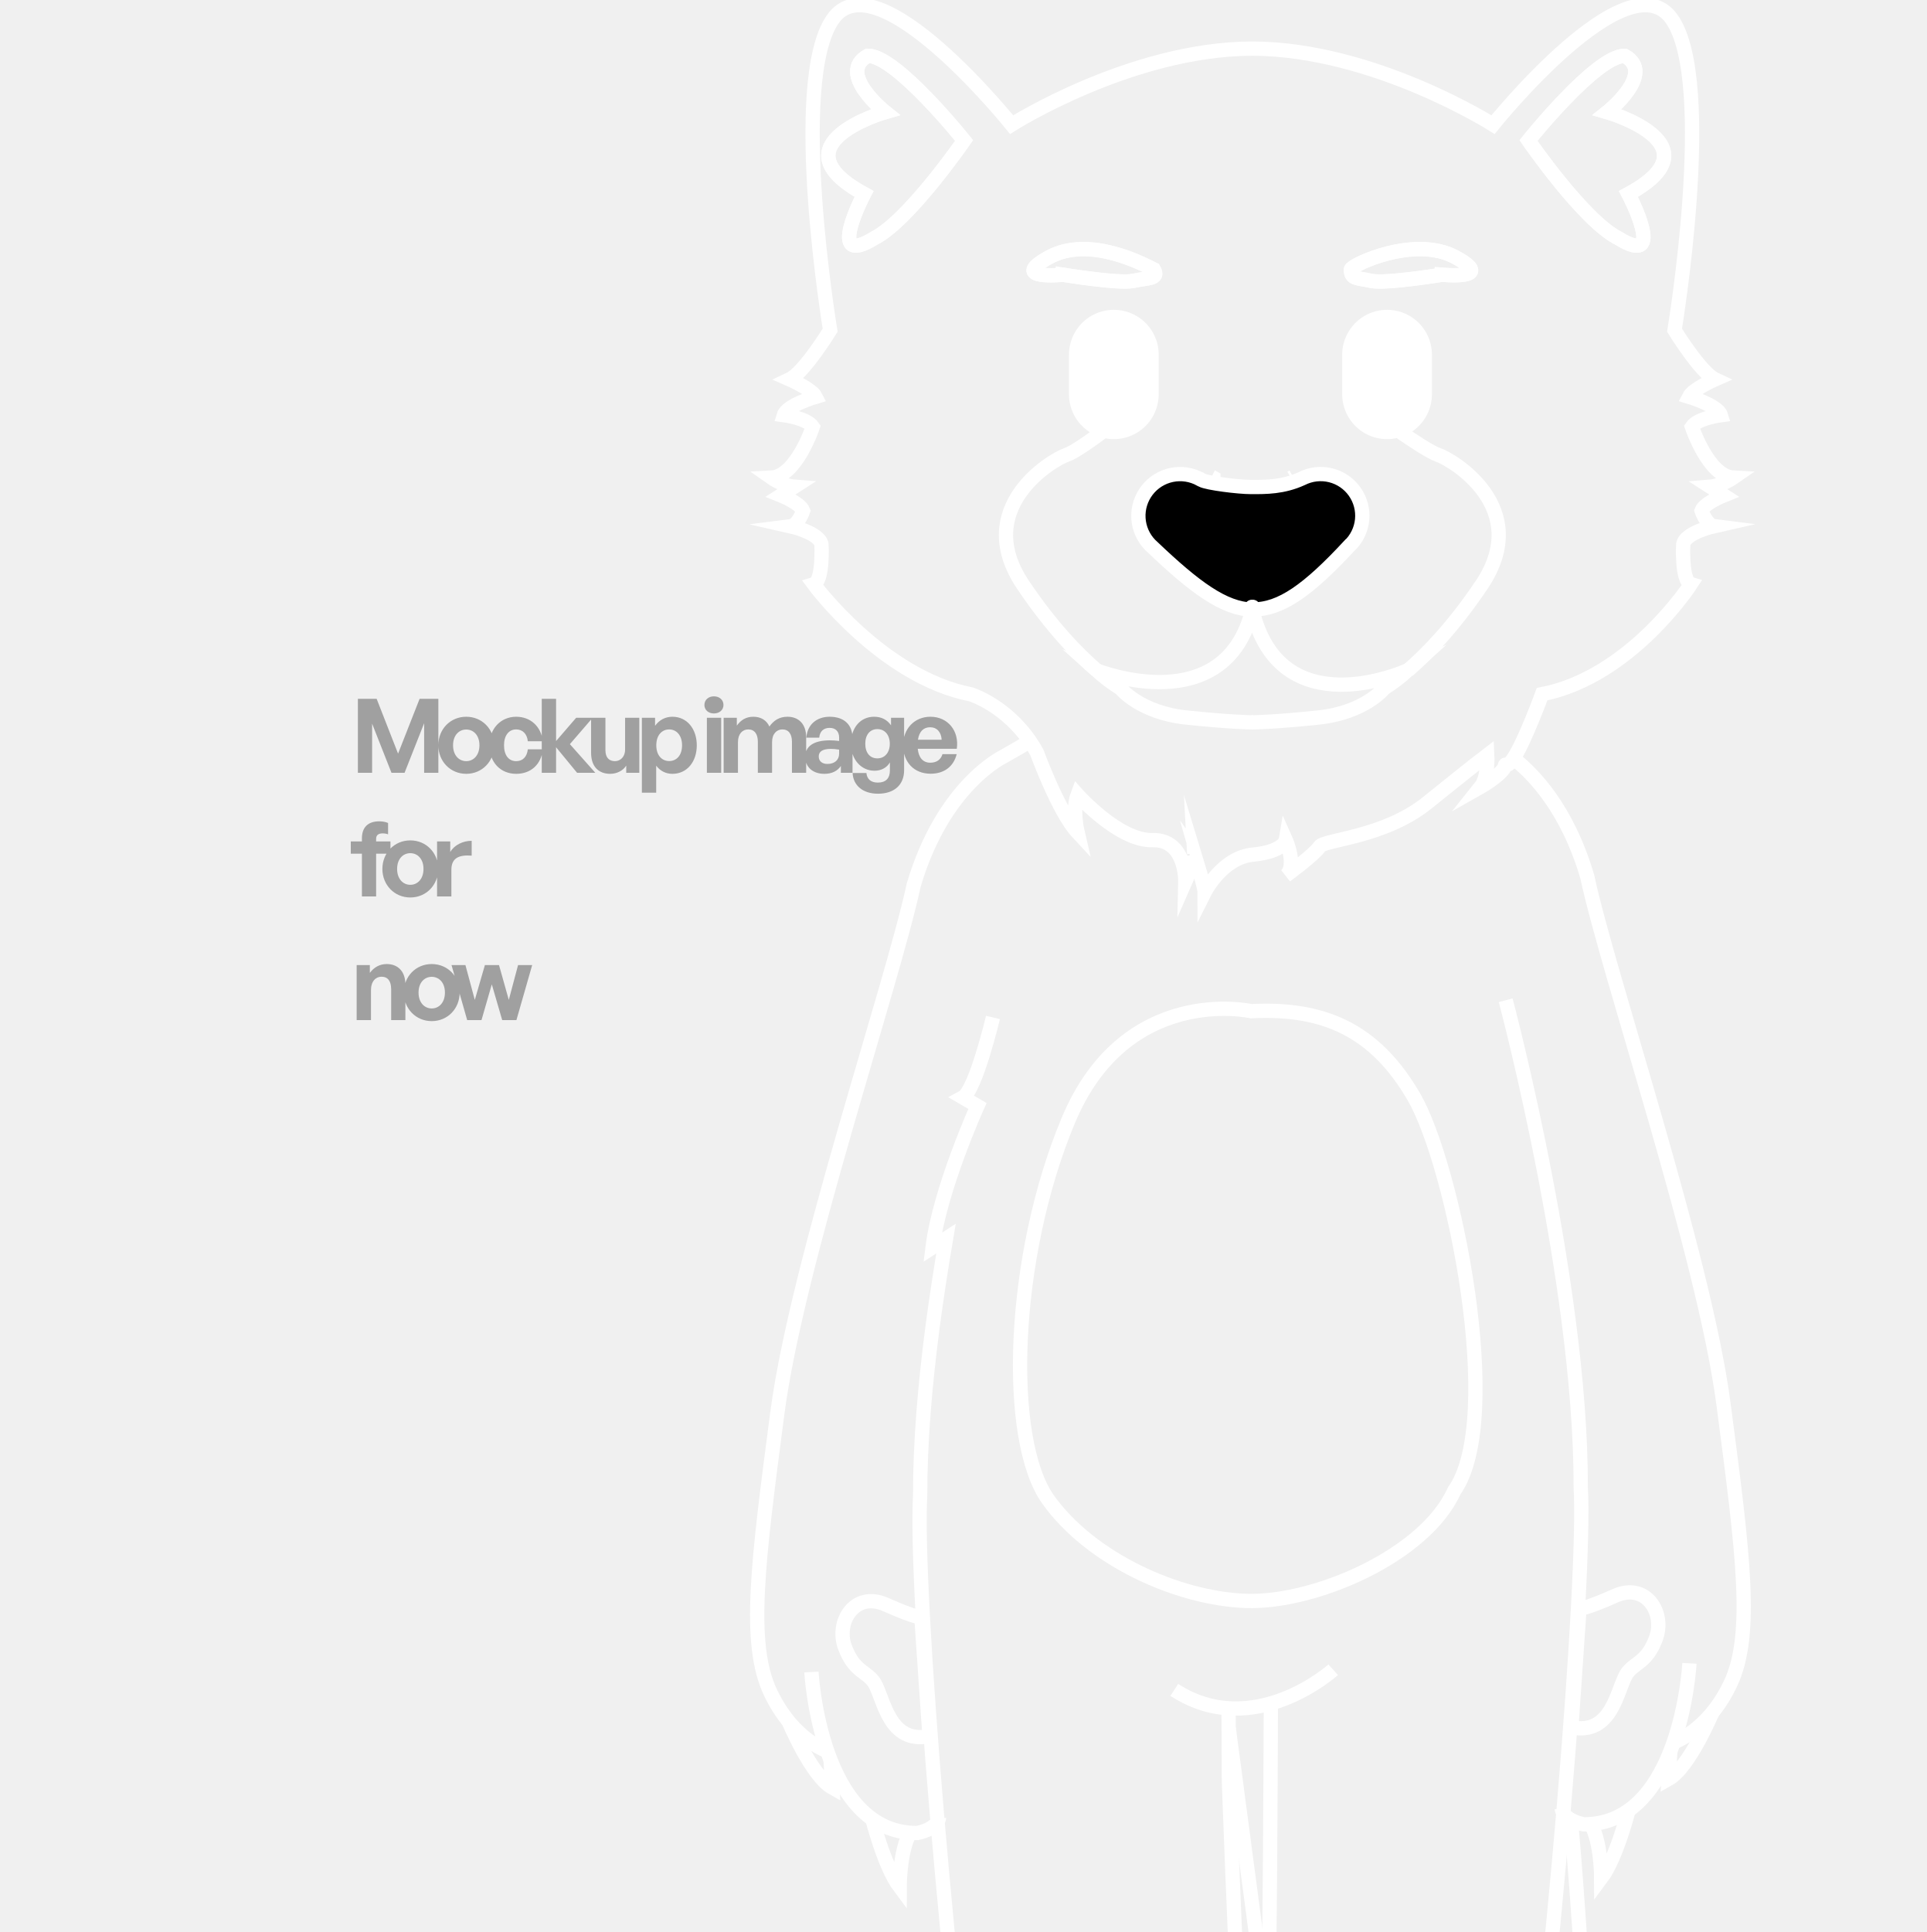
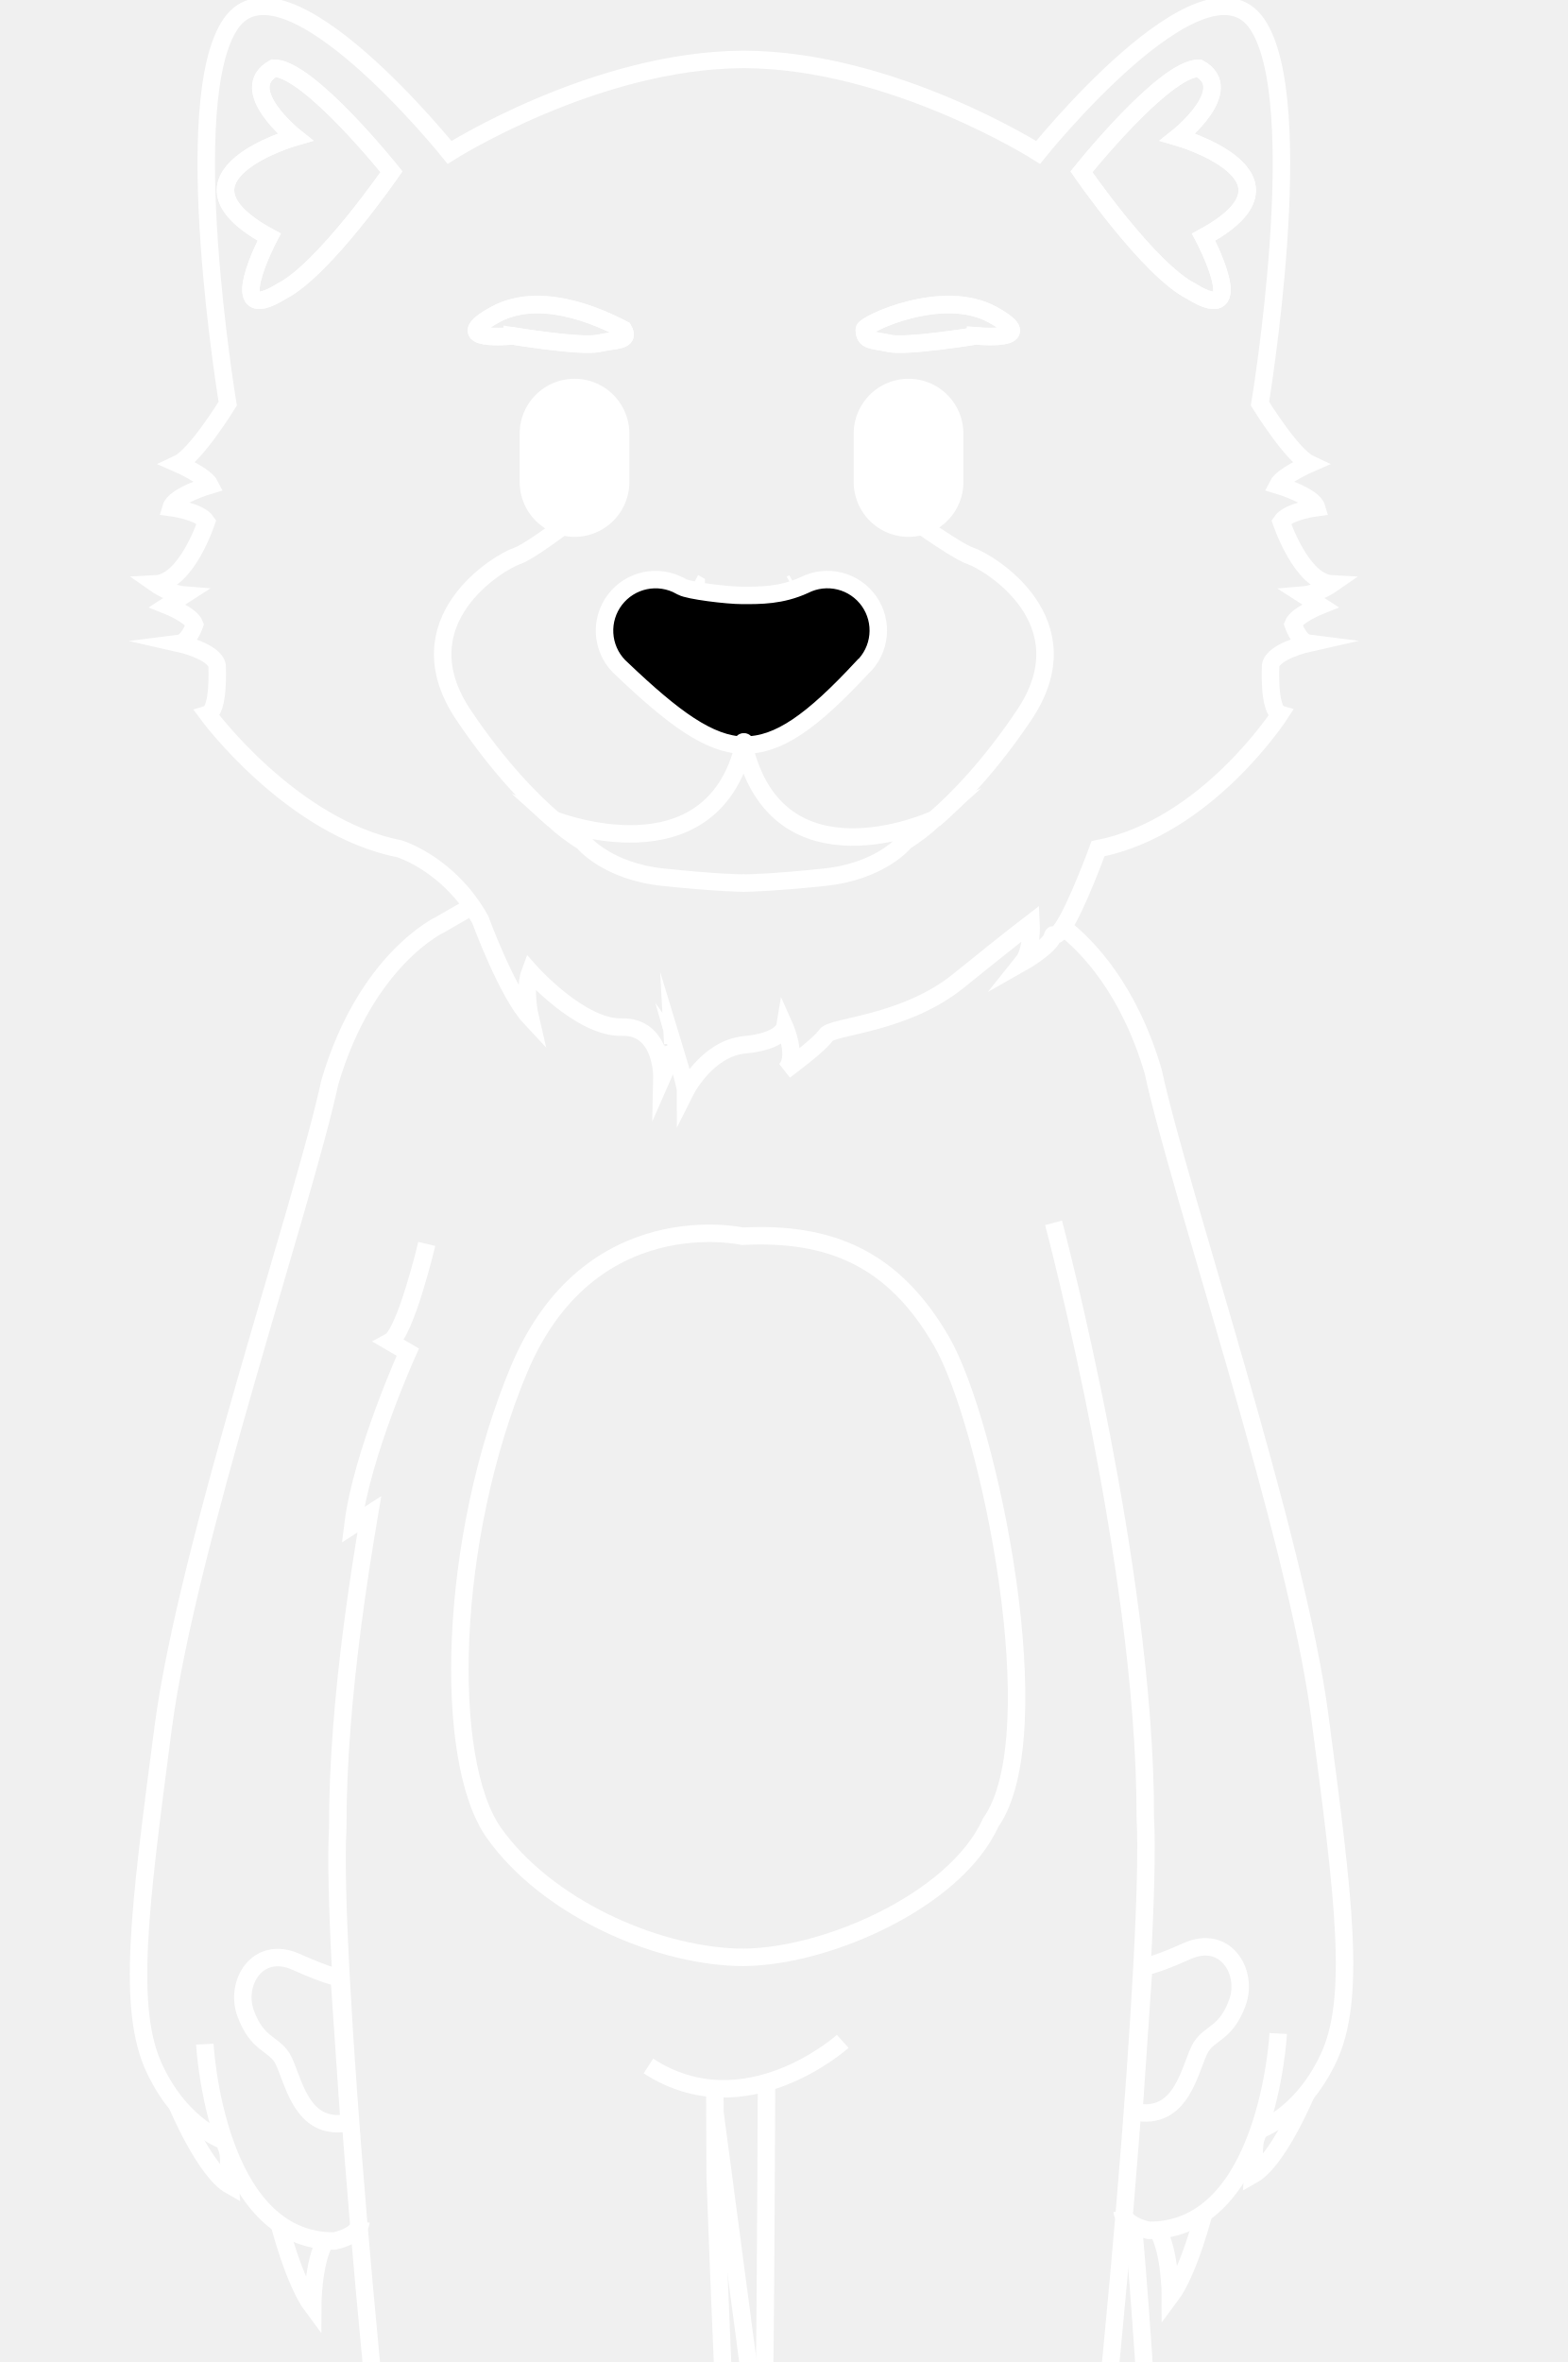
- <svg xmlns="http://www.w3.org/2000/svg" width="374" height="375" viewBox="0 0 374 375" fill="none">
+ <svg xmlns="http://www.w3.org/2000/svg" width="249" height="375" viewBox="0 0 249 375" fill="none">
  <g clip-path="url(#clip0_2229_67)">
-     <path d="M161 340.028C161 340.028 154.083 338.02 149.569 328.498C145.056 318.976 147.119 303.126 150.92 274.215C154.721 245.303 173.231 191.115 177.372 171.84C183.141 152.229 194.913 146.785 194.913 146.785L199.957 143.879" stroke="white" stroke-width="2.772" stroke-miterlimit="10" />
-     <path d="M157.528 324.539C157.528 324.539 159.175 355.925 178.089 355.791C182.203 354.888 182.314 352.793 182.314 352.793" stroke="white" stroke-width="2.772" stroke-miterlimit="10" />
-     <path d="M169.275 352.793C169.275 352.793 171.651 362.252 174.652 366.255C174.652 366.255 174.652 359.227 176.66 355.779" stroke="white" stroke-width="2.772" stroke-miterlimit="10" />
-     <path d="M153.113 334.144C153.113 334.144 157.528 344.72 161.582 346.993L161.226 341.449" stroke="white" stroke-width="2.772" stroke-miterlimit="10" />
-     <path d="M238.534 490.406C256.129 490.406 246.08 454.629 245.371 453.869C242.287 451.569 238.573 345.54 238.573 345.54L238.51 331.365" stroke="white" stroke-width="2.772" stroke-miterlimit="10" />
-     <path d="M178.873 313.896C178.873 313.896 178.081 314.177 171.991 311.461C165.902 308.745 162.215 314.835 164.029 319.705C165.842 324.575 168.257 324.337 169.782 326.677C171.611 329.817 172.585 338.607 180.449 336.972L178.873 313.896Z" stroke="white" stroke-width="2.772" stroke-miterlimit="10" />
-     <path d="M292.306 194.144C292.306 194.144 296.198 208.754 299.96 228.305C301.611 236.897 303.238 246.447 304.497 256.124C305.938 267.191 306.901 278.432 306.873 288.619C307.922 306.405 301.532 384.793 293.64 442.541C293.53 443.354 293.419 444.155 293.308 444.945C292.987 447.229 292.825 448.393 292.761 448.829C292.552 450.313 293.53 443.353 293.53 443.353" stroke="white" stroke-width="2.772" stroke-miterlimit="10" />
-     <path d="M258.825 324.095C258.825 324.095 243.384 338.017 227.97 328.007" stroke="white" stroke-width="2.772" stroke-miterlimit="10" />
-     <path d="M293.834 147.205C297.746 150.258 304.283 157.036 308.139 170.146C312.281 189.42 330.787 243.609 334.592 272.52C338.397 301.432 340.46 317.281 335.942 326.804C331.425 336.326 324.511 338.334 324.511 338.334" stroke="white" stroke-width="2.772" stroke-miterlimit="10" />
-     <path d="M327.985 322.848C327.985 322.848 326.338 354.235 307.423 354.1C303.31 353.197 303.199 351.103 303.199 351.103" stroke="white" stroke-width="2.772" stroke-miterlimit="10" />
-     <path d="M316.236 351.115C316.236 351.115 313.861 360.574 310.859 364.576C310.859 364.576 310.859 357.549 308.852 354.1" stroke="white" stroke-width="2.772" stroke-miterlimit="10" />
-     <path d="M332.399 332.454C332.399 332.454 327.984 343.03 323.93 345.302L324.286 339.759" stroke="white" stroke-width="2.772" stroke-miterlimit="10" />
-     <path d="M242.627 434.365C246.167 399.815 246.381 399.455 246.662 344.542L246.725 330.367" stroke="white" stroke-width="2.772" stroke-miterlimit="10" />
-     <path d="M306.635 312.19C306.635 312.19 307.427 312.471 313.517 309.755C319.606 307.039 323.293 313.128 321.479 317.998C319.666 322.868 317.251 322.631 315.726 324.971C313.897 328.11 312.923 336.9 305.06 335.265L306.635 312.19Z" stroke="white" stroke-width="2.772" stroke-miterlimit="10" />
-     <path d="M242.889 196.27C242.889 196.27 218.546 190.782 207.389 217.488C196.231 244.195 195.202 279.473 203.481 291.066C211.76 302.659 228.592 310.249 241.859 310.736C255.127 311.223 276.651 301.99 282.321 289.356C292.219 275.438 282.107 226.053 274.509 212.939C266.911 199.825 256.893 195.553 242.889 196.27Z" stroke="white" stroke-width="2.772" stroke-miterlimit="10" />
-     <path d="M192.77 197.49C192.77 197.49 189.405 211.672 186.914 213.01L189.761 214.669C189.761 214.669 182.44 230.832 181.05 242.1L183.652 240.41C182.753 245.707 181.731 252.264 181.011 257.803C179.57 268.87 178.607 280.11 178.635 290.294C177.586 308.084 183.976 386.468 191.867 444.22C191.978 445.033 192.089 445.834 192.2 446.623C192.521 448.908 192.861 451.121 192.925 451.557C193.131 453.042 191.978 445.032 191.978 445.032" stroke="white" stroke-width="2.772" stroke-miterlimit="10" />
-     <path d="M216.234 68.844V76.525" stroke="white" stroke-width="17.421" stroke-miterlimit="10" stroke-linecap="round" />
-     <path d="M264.504 100.088C264.505 101.19 264.281 102.28 263.843 103.292C263.406 104.303 262.766 105.214 261.962 105.968H261.942C254.102 114.401 248.686 118.4 243.123 118.274C237.635 118.147 231.997 113.997 223.741 106.134L223.274 105.694C221.927 104.298 221.125 102.464 221.015 100.527C220.906 98.589 221.494 96.677 222.675 95.136C223.856 93.596 225.55 92.531 227.449 92.134C229.349 91.737 231.328 92.035 233.026 92.973H233.054C233.101 93.001 233.196 93.06 233.331 93.131C234.361 93.705 240.395 94.474 242.921 94.474C245.736 94.474 249.05 94.513 252.732 92.834C253.965 92.205 255.338 91.903 256.721 91.957C258.104 92.011 259.45 92.419 260.63 93.142C261.81 93.865 262.784 94.88 263.46 96.088C264.135 97.295 264.489 98.656 264.488 100.04L264.504 100.088Z" fill="black" />
-     <path d="M225.495 105.235L225.958 105.679C225.8 105.544 225.642 105.393 225.495 105.235Z" fill="black" />
-     <path d="M235.564 92.708L235.287 92.545C235.382 92.594 235.475 92.648 235.564 92.708Z" fill="black" />
-     <path d="M235.273 92.537H235.247" stroke="white" stroke-width="0.396" stroke-miterlimit="10" />
-     <path d="M243.24 140.189H243.162" stroke="white" stroke-width="2.772" stroke-miterlimit="10" />
-     <path d="M212.904 130.112C209.376 127.064 204.193 121.825 198.65 113.578C188.534 98.588 204.272 89.216 207.084 88.281C209.895 87.347 220.364 78.937 220.364 78.937" stroke="white" stroke-width="2.772" stroke-miterlimit="10" />
-     <path d="M220.031 54.504C217.287 55.109 206.335 53.316 206.335 53.316C206.335 53.316 195.613 54.357 203.611 49.946C211.609 45.535 222.438 51.53 223.994 52.298C225.095 54.195 222.779 53.898 220.031 54.504Z" stroke="white" stroke-width="2.772" stroke-miterlimit="10" />
-     <path d="M243.241 117.806C243.202 117.973 243.162 118.143 243.119 118.305" stroke="white" stroke-width="2.772" stroke-miterlimit="10" stroke-linecap="round" />
-     <path d="M269.278 68.844V76.525" stroke="white" stroke-width="17.421" stroke-miterlimit="10" stroke-linecap="round" />
-     <path d="M260.754 105.235L260.291 105.679C260.449 105.544 260.604 105.393 260.754 105.235Z" fill="black" />
-     <path d="M250.962 92.565C250.91 92.597 250.819 92.652 250.681 92.727C250.771 92.668 250.865 92.614 250.962 92.565Z" fill="black" />
-     <path d="M251 92.518H250.974" stroke="white" stroke-width="0.396" stroke-miterlimit="10" />
-     <path d="M231.85 165.727C231.921 167.026 230.116 171.128 230.116 171.128C230.116 171.128 230.302 162.884 223.745 163.07C217.188 163.257 209.194 154.265 209.194 154.265C208.157 157.017 209.151 161.384 209.194 161.566C205.52 157.626 201.276 146.017 201.276 146.017C200.876 145.291 200.44 144.585 199.969 143.903C195.103 136.812 188.487 134.773 188.487 134.773C171.208 131.379 157.975 113.392 157.975 113.392C159.848 112.81 159.476 105.683 159.476 105.683C159.1 103.41 153.478 102.147 153.478 102.147C154.978 101.957 155.917 99.146 155.917 99.146C155.354 97.649 151.605 96.153 151.605 96.153L152.27 95.725L154.226 94.466C151.981 94.292 149.732 92.708 149.732 92.708C154.622 92.45 157.789 82.845 157.789 82.845C156.665 81.158 152.167 80.58 152.167 80.58C152.729 78.668 158.352 77.017 158.352 77.017C157.603 75.516 153.291 73.631 153.291 73.631C156.103 72.313 161.163 64.085 161.163 64.085C161.163 64.085 153.165 15.986 161.662 3.744C170.159 -8.499 196.39 24.194 196.39 24.194C196.39 24.194 219.477 9.533 243.008 9.434H243.241C266.772 9.544 289.855 24.194 289.855 24.194C289.855 24.194 316.094 -8.499 324.587 3.744C333.08 15.986 325.086 64.085 325.086 64.085C325.086 64.085 330.146 72.313 332.958 73.631C332.958 73.631 328.646 75.516 327.897 77.017C327.897 77.017 333.52 78.688 334.082 80.58C334.082 80.58 329.584 81.158 328.46 82.845C328.46 82.845 331.647 92.45 336.517 92.708C336.517 92.708 334.268 94.276 332.019 94.466L333.979 95.725L334.644 96.153C334.644 96.153 330.895 97.649 330.333 99.118C330.333 99.118 331.271 101.929 332.768 102.119C332.768 102.119 327.149 103.382 326.773 105.655C326.773 105.655 326.397 112.802 328.274 113.364C328.274 113.364 316.645 131.371 299.37 134.745C299.37 134.745 296.06 143.804 293.827 147.205C293.221 148.132 292.69 148.638 292.33 148.425C292.124 148.306 292.14 148.884 291.978 149.121C290.794 150.848 287.456 152.736 287.456 152.736C288.957 150.864 288.735 146.552 288.735 146.552C288.735 146.552 285.773 148.801 277.197 155.734C268.621 162.667 257.068 162.9 256.161 164.353C255.254 165.806 249.945 169.726 249.62 169.964C251.861 168.075 249.62 163.043 249.62 163.043C249.62 163.043 249.236 165.304 243.237 165.882C237.239 166.46 233.865 173.191 233.865 173.191C233.865 172.114 232.246 167.034 231.85 165.727ZM231.85 165.727C231.816 165.629 231.788 165.528 231.767 165.426C231.784 165.45 231.798 165.477 231.807 165.505C231.833 165.576 231.848 165.651 231.85 165.727ZM169.723 46.24C160.062 52.227 167.743 37.644 167.743 37.644C150.041 28.011 171.841 21.763 171.841 21.763C171.841 21.763 162.339 14.209 168.484 10.827C174.027 10.827 187.152 27.275 187.152 27.275C187.152 27.275 176.43 42.839 169.723 46.24ZM250.962 92.565C250.911 92.597 250.82 92.652 250.681 92.728C250.772 92.668 250.865 92.614 250.962 92.565ZM235.564 92.728L235.287 92.565C235.382 92.608 235.474 92.655 235.564 92.708V92.728ZM206.336 53.339C206.336 53.339 195.614 54.381 203.612 49.97C211.61 45.559 222.439 51.554 223.995 52.322C225.095 54.214 222.779 53.906 220.035 54.523C217.291 55.141 206.336 53.32 206.336 53.32V53.339ZM268.681 133.648C268.681 133.648 264.935 138.332 255.939 139.27C247.977 140.102 243.978 140.197 243.166 140.205C242.58 140.205 238.585 140.134 230.31 139.27C221.314 138.332 217.569 133.648 217.569 133.648C215.915 132.613 214.355 131.437 212.904 130.132C213.395 130.326 237.849 139.837 243.119 118.329C237.631 118.202 231.993 114.053 223.737 106.19L223.27 105.75C221.923 104.353 221.121 102.52 221.011 100.582C220.901 98.645 221.49 96.732 222.671 95.192C223.851 93.652 225.545 92.587 227.445 92.189C229.344 91.793 231.323 92.09 233.022 93.028H233.05C233.097 93.056 233.192 93.116 233.327 93.187C234.356 93.761 240.391 94.529 242.917 94.529C245.732 94.529 249.046 94.569 252.728 92.89C254.461 92.01 256.454 91.783 258.34 92.252C260.227 92.721 261.881 93.854 263 95.444C264.119 97.033 264.628 98.973 264.434 100.907C264.24 102.841 263.355 104.641 261.942 105.976H261.922C254.082 114.409 248.666 118.408 243.103 118.282C248.472 141.329 272.945 130.259 273.325 130.085C271.882 131.398 270.328 132.583 268.681 133.628V133.648ZM279.913 53.339C279.913 53.339 268.962 55.129 266.214 54.527C263.466 53.925 262.254 54.218 262.254 52.326C262.254 51.51 274.635 45.563 282.637 49.974C290.639 54.385 279.913 53.32 279.913 53.32V53.339ZM316.138 37.648C316.138 37.648 323.839 52.231 314.182 46.24C307.451 42.855 296.733 27.279 296.733 27.279C296.733 27.279 309.874 10.831 315.398 10.831C321.558 14.213 312.044 21.767 312.044 21.767C312.044 21.767 333.825 28.027 316.138 37.648Z" stroke="white" stroke-width="2.772" stroke-miterlimit="10" />
-     <path d="M231.771 165.407V165.402" stroke="white" stroke-width="2.772" stroke-miterlimit="10" />
-     <path d="M243.162 140.185H243.008" stroke="white" stroke-width="2.772" stroke-miterlimit="10" />
-     <path d="M273.345 130.112C276.872 127.064 282.055 121.821 287.599 113.578C297.719 98.588 281.976 89.216 279.165 88.281C276.354 87.347 265.644 79.428 265.644 79.428" stroke="white" stroke-width="2.772" stroke-miterlimit="10" />
-     <path d="M279.913 53.319C279.913 53.319 268.962 55.109 266.214 54.507C263.466 53.905 262.254 54.198 262.254 52.306C262.254 51.49 274.635 45.543 282.637 49.954C290.639 54.364 279.913 53.319 279.913 53.319Z" stroke="white" stroke-width="2.772" stroke-miterlimit="10" />
-     <path d="M243.008 117.806C243.043 117.973 243.079 118.139 243.119 118.305" stroke="white" stroke-width="2.772" stroke-miterlimit="10" stroke-linecap="round" />
-     <path d="M187.172 27.263C187.172 27.263 176.43 42.839 169.723 46.228C160.062 52.215 167.743 37.632 167.743 37.632C150.041 27.999 171.841 21.751 171.841 21.751C171.841 21.751 162.339 14.197 168.484 10.815C174.031 10.815 187.172 27.263 187.172 27.263Z" stroke="white" stroke-width="2.772" stroke-miterlimit="10" />
-     <path d="M316.138 37.648C316.138 37.648 323.839 52.231 314.182 46.24C307.451 42.855 296.733 27.279 296.733 27.279C296.733 27.279 309.874 10.831 315.398 10.831C321.558 14.213 312.044 21.767 312.044 21.767C312.044 21.767 333.825 28.027 316.138 37.648Z" stroke="white" stroke-width="2.772" stroke-miterlimit="10" />
-     <path d="M238.545 335.451L246.064 392.249" stroke="white" stroke-width="2.772" stroke-miterlimit="10" />
-     <path d="M305.051 354.1C305.051 354.1 308.152 389.212 307.498 401.074C308.166 402.12 308.965 403.077 309.874 403.921C309.874 403.921 312.42 407.037 312.938 409.037C313.457 411.036 314.3 417.545 323.011 417.953C331.722 418.361 352.976 420.8 355.957 420.19C358.939 419.581 398.588 420.8 401.008 422.427C403.427 424.055 417.499 427.693 419.399 438.811C421.3 449.929 419.819 458.41 419.126 460.477C418.433 462.544 417.791 467.39 405.327 471.473C399.226 473.472 366.105 471.473 366.105 471.473L312.063 471.73C312.063 471.73 309.252 470.815 308.262 467.066" stroke="white" stroke-width="2.772" stroke-miterlimit="10" />
-     <path d="M76 150L72.24 140.46V150H69.48V135.64H73.12L77.28 146.28L81.46 135.64H85.1V150H82.34V140.38L78.54 150H76ZM90.515 150.2C87.415 150.2 85.095 147.76 85.095 144.66C85.095 141.54 87.415 139.12 90.515 139.12C93.615 139.12 95.935 141.54 95.935 144.66C95.935 147.76 93.615 150.2 90.515 150.2ZM90.515 147.74C91.895 147.74 93.075 146.64 93.075 144.66C93.075 142.68 91.895 141.6 90.515 141.6C89.135 141.6 87.955 142.68 87.955 144.66C87.955 146.64 89.135 147.74 90.515 147.74ZM100.209 150.2C97.129 150.2 95.009 147.92 95.009 144.66C95.009 141.46 97.209 139.12 100.209 139.12C102.989 139.12 105.049 141 105.389 143.88H102.469C102.329 142.46 101.469 141.58 100.209 141.58C98.769 141.58 97.849 142.76 97.849 144.66C97.849 146.58 98.749 147.74 100.209 147.74C101.489 147.74 102.309 146.9 102.469 145.44H105.389C105.069 148.38 103.069 150.2 100.209 150.2ZM107.954 150H105.174V135.64H107.954V143.84L111.854 139.32H115.054L110.634 144.44L115.574 150H112.034L107.954 145.04V150ZM121.353 145.5V139.32H124.113V150H121.573V148.6C120.993 149.54 119.813 150.2 118.453 150.2C116.313 150.2 114.753 148.9 114.753 146.12V139.32H117.533V145.58C117.533 147.08 118.273 147.74 119.393 147.74C120.393 147.74 121.353 146.94 121.353 145.5ZM135.271 144.66C135.271 147.82 133.411 150.2 130.531 150.2C129.271 150.2 128.191 149.66 127.391 148.62V153.86H124.611V139.32H127.171V140.88C127.991 139.74 129.171 139.12 130.531 139.12C133.411 139.12 135.271 141.52 135.271 144.66ZM132.411 144.66C132.411 142.66 131.271 141.58 129.911 141.58C128.551 141.58 127.411 142.64 127.411 144.66C127.411 146.68 128.551 147.72 129.911 147.72C131.271 147.72 132.411 146.7 132.411 144.66ZM140.452 136.84C140.452 137.78 139.692 138.48 138.592 138.48C137.512 138.48 136.752 137.78 136.752 136.84C136.752 135.86 137.512 135.16 138.592 135.16C139.692 135.16 140.452 135.86 140.452 136.84ZM140.012 150H137.232V139.32H140.012V150ZM143.266 150H140.486V139.32H143.046V140.84C143.826 139.76 144.826 139.12 146.246 139.12C147.706 139.12 148.826 139.8 149.366 141.02C150.206 139.84 151.286 139.12 152.886 139.12C155.046 139.12 156.506 140.54 156.506 143.1V150H153.746V143.98C153.746 142.48 153.106 141.58 151.886 141.58C150.786 141.58 149.886 142.44 149.886 144.04V150H147.126V143.98C147.126 142.48 146.486 141.58 145.266 141.58C144.146 141.58 143.266 142.44 143.266 144.04V150ZM163.245 150V148.68C162.545 149.68 161.485 150.2 160.025 150.2C157.805 150.2 156.325 148.9 156.325 146.9C156.325 144.82 158.005 143.7 161.125 143.7C161.725 143.7 162.245 143.74 162.905 143.82V143.18C162.905 141.98 162.225 141.28 161.065 141.28C159.865 141.28 159.145 141.98 159.045 143.18H156.545C156.705 140.72 158.485 139.12 161.065 139.12C163.865 139.12 165.505 140.66 165.505 143.28V150H163.245ZM158.945 146.82C158.945 147.72 159.585 148.28 160.625 148.28C162.045 148.28 162.905 147.5 162.905 146.26V145.5C162.245 145.4 161.785 145.36 161.305 145.36C159.725 145.36 158.945 145.86 158.945 146.82ZM170.44 154.06C167.56 154.06 165.64 152.5 165.52 150.04H168.2C168.32 151.26 169.1 151.9 170.42 151.9C171.96 151.9 172.76 151.08 172.76 149.54V147.98C172.18 149 171.08 149.6 169.78 149.6C167.16 149.6 165.2 147.38 165.2 144.36C165.2 141.26 167.04 139.12 169.68 139.12C171.12 139.12 172.2 139.68 172.98 140.78V139.32H175.52V149.5C175.52 152.34 173.6 154.06 170.44 154.06ZM167.98 144.36C167.98 146.1 168.88 147.2 170.32 147.2C171.78 147.2 172.74 146.06 172.74 144.38C172.74 142.64 171.78 141.52 170.32 141.52C168.9 141.52 167.98 142.62 167.98 144.36ZM180.669 150.18C177.469 150.18 175.329 147.96 175.329 144.62C175.329 141.44 177.549 139.12 180.629 139.12C184.009 139.12 186.249 141.86 185.749 145.34H178.169C178.349 147.08 179.189 148.04 180.609 148.04C181.829 148.04 182.649 147.44 182.969 146.38H185.729C185.129 148.8 183.269 150.18 180.669 150.18ZM180.569 141.16C179.269 141.16 178.449 142 178.209 143.58H182.809C182.729 142.1 181.889 141.16 180.569 141.16ZM73.02 174H70.26V165.7H68.1V163.32H70.26V162.74C70.26 160.62 71.4 159.42 73.62 159.42C74.3 159.42 74.88 159.54 75.34 159.74V161.94C75.04 161.82 74.64 161.76 74.28 161.76C73.52 161.76 73.02 162.06 73.02 162.8V163.32H75.8V165.7H73.02V174ZM79.655 174.2C76.555 174.2 74.235 171.76 74.235 168.66C74.235 165.54 76.555 163.12 79.655 163.12C82.755 163.12 85.075 165.54 85.075 168.66C85.075 171.76 82.755 174.2 79.655 174.2ZM79.655 171.74C81.035 171.74 82.215 170.64 82.215 168.66C82.215 166.68 81.035 165.6 79.655 165.6C78.275 165.6 77.095 166.68 77.095 168.66C77.095 170.64 78.275 171.74 79.655 171.74ZM87.629 168.82V174H84.849V163.32H87.409V165.38C88.189 164.02 89.849 163.2 91.569 163.2V166.08C89.209 165.9 87.629 166.46 87.629 168.82ZM72.02 192.18V198H69.24V187.32H71.8V188.84C72.58 187.78 73.68 187.12 75.08 187.12C77.22 187.12 78.7 188.52 78.7 191.1V198H75.94V192.04C75.94 190.46 75.32 189.58 74.06 189.58C72.96 189.58 72.02 190.46 72.02 192.18ZM83.816 198.2C80.716 198.2 78.395 195.76 78.395 192.66C78.395 189.54 80.716 187.12 83.816 187.12C86.915 187.12 89.236 189.54 89.236 192.66C89.236 195.76 86.915 198.2 83.816 198.2ZM83.816 195.74C85.195 195.74 86.376 194.64 86.376 192.66C86.376 190.68 85.195 189.6 83.816 189.6C82.436 189.6 81.255 190.68 81.255 192.66C81.255 194.64 82.436 195.74 83.816 195.74ZM97.496 198L95.476 191.06L93.476 198H90.696L87.656 187.32H90.356L92.176 194.08L94.136 187.32H96.876L98.776 194.08L100.576 187.32H103.316L100.256 198H97.496Z" fill="#A0A0A0" />
+     <path d="M36 340.028C36 340.028 29.083 338.02 24.57 328.498C20.056 318.976 22.119 303.126 25.92 274.215C29.721 245.303 48.231 191.115 52.373 171.84C58.141 152.229 69.913 146.785 69.913 146.785L74.957 143.879" stroke="white" stroke-width="2.772" stroke-miterlimit="10" />
+     <path d="M32.528 324.539C32.528 324.539 34.175 355.925 53.089 355.791C57.203 354.888 57.314 352.793 57.314 352.793" stroke="white" stroke-width="2.772" stroke-miterlimit="10" />
+     <path d="M44.275 352.793C44.275 352.793 46.651 362.252 49.652 366.255C49.652 366.255 49.652 359.227 51.66 355.779" stroke="white" stroke-width="2.772" stroke-miterlimit="10" />
+     <path d="M28.113 334.144C28.113 334.144 32.528 344.72 36.583 346.993L36.226 341.449" stroke="white" stroke-width="2.772" stroke-miterlimit="10" />
+     <path d="M113.534 490.406C131.129 490.406 121.08 454.629 120.371 453.869C117.287 451.569 113.573 345.54 113.573 345.54L113.51 331.365" stroke="white" stroke-width="2.772" stroke-miterlimit="10" />
+     <path d="M53.873 313.896C53.873 313.896 53.081 314.177 46.991 311.461C40.902 308.745 37.215 314.835 39.029 319.705C40.842 324.575 43.258 324.337 44.782 326.677C46.611 329.817 47.585 338.607 55.449 336.972L53.873 313.896Z" stroke="white" stroke-width="2.772" stroke-miterlimit="10" />
+     <path d="M167.306 194.144C167.306 194.144 171.198 208.754 174.96 228.305C176.611 236.897 178.238 246.447 179.497 256.124C180.938 267.191 181.901 278.432 181.873 288.619C182.922 306.405 176.532 384.793 168.64 442.541C168.53 443.354 168.419 444.155 168.308 444.945C167.987 447.229 167.825 448.393 167.761 448.829C167.552 450.313 168.53 443.353 168.53 443.353" stroke="white" stroke-width="2.772" stroke-miterlimit="10" />
+     <path d="M133.825 324.095C133.825 324.095 118.384 338.017 102.97 328.007" stroke="white" stroke-width="2.772" stroke-miterlimit="10" />
+     <path d="M168.834 147.205C172.746 150.258 179.283 157.036 183.139 170.146C187.281 189.42 205.787 243.609 209.592 272.52C213.397 301.432 215.46 317.281 210.942 326.804C206.425 336.326 199.511 338.334 199.511 338.334" stroke="white" stroke-width="2.772" stroke-miterlimit="10" />
+     <path d="M202.985 322.848C202.985 322.848 201.338 354.235 182.423 354.1C178.31 353.197 178.199 351.103 178.199 351.103" stroke="white" stroke-width="2.772" stroke-miterlimit="10" />
+     <path d="M191.236 351.115C191.236 351.115 188.861 360.574 185.859 364.576C185.859 364.576 185.859 357.549 183.852 354.1" stroke="white" stroke-width="2.772" stroke-miterlimit="10" />
+     <path d="M207.399 332.454C207.399 332.454 202.984 343.03 198.93 345.302L199.286 339.759" stroke="white" stroke-width="2.772" stroke-miterlimit="10" />
+     <path d="M117.627 434.365C121.167 399.815 121.381 399.455 121.662 344.542L121.725 330.367" stroke="white" stroke-width="2.772" stroke-miterlimit="10" />
+     <path d="M181.635 312.19C181.635 312.19 182.427 312.471 188.517 309.755C194.606 307.039 198.293 313.128 196.479 317.998C194.666 322.868 192.251 322.631 190.726 324.971C188.897 328.11 187.923 336.9 180.06 335.265L181.635 312.19Z" stroke="white" stroke-width="2.772" stroke-miterlimit="10" />
+     <path d="M117.889 196.27C117.889 196.27 93.546 190.782 82.389 217.488C71.231 244.195 70.202 279.473 78.481 291.066C86.76 302.659 103.592 310.249 116.859 310.736C130.127 311.223 151.651 301.99 157.321 289.356C167.219 275.438 157.107 226.053 149.509 212.939C141.911 199.825 131.893 195.553 117.889 196.27Z" stroke="white" stroke-width="2.772" stroke-miterlimit="10" />
+     <path d="M67.77 197.49C67.77 197.49 64.405 211.672 61.914 213.01L64.761 214.669C64.761 214.669 57.44 230.832 56.05 242.1L58.652 240.41C57.753 245.707 56.731 252.264 56.011 257.803C54.57 268.87 53.607 280.11 53.635 290.294C52.586 308.084 58.976 386.468 66.868 444.22C66.978 445.033 67.089 445.834 67.2 446.623C67.521 448.908 67.861 451.121 67.925 451.557C68.131 453.042 66.978 445.032 66.978 445.032" stroke="white" stroke-width="2.772" stroke-miterlimit="10" />
+     <path d="M91.234 68.844V76.525" stroke="white" stroke-width="17.421" stroke-miterlimit="10" stroke-linecap="round" />
+     <path d="M139.504 100.088C139.505 101.19 139.281 102.28 138.843 103.292C138.406 104.303 137.766 105.214 136.962 105.968H136.942C129.102 114.401 123.686 118.4 118.123 118.274C112.635 118.147 106.997 113.997 98.741 106.134L98.274 105.694C96.927 104.298 96.125 102.464 96.016 100.527C95.906 98.589 96.494 96.677 97.675 95.136C98.856 93.596 100.55 92.531 102.449 92.134C104.349 91.737 106.328 92.035 108.026 92.973H108.054C108.101 93.001 108.196 93.06 108.331 93.131C109.361 93.705 115.395 94.474 117.921 94.474C120.736 94.474 124.05 94.513 127.732 92.834C128.965 92.205 130.338 91.903 131.721 91.957C133.104 92.011 134.45 92.419 135.63 93.142C136.81 93.865 137.784 94.88 138.46 96.088C139.135 97.295 139.489 98.656 139.488 100.04L139.504 100.088Z" fill="black" />
+     <path d="M100.495 105.235L100.958 105.679C100.8 105.544 100.642 105.393 100.495 105.235Z" fill="black" />
+     <path d="M110.564 92.708L110.287 92.545C110.382 92.594 110.475 92.648 110.564 92.708Z" fill="black" />
+     <path d="M110.273 92.537H110.247" stroke="white" stroke-width="0.396" stroke-miterlimit="10" />
+     <path d="M118.24 140.189H118.162" stroke="white" stroke-width="2.772" stroke-miterlimit="10" />
+     <path d="M87.904 130.112C84.376 127.064 79.193 121.825 73.65 113.578C63.534 98.588 79.272 89.216 82.084 88.281C84.895 87.347 95.364 78.937 95.364 78.937" stroke="white" stroke-width="2.772" stroke-miterlimit="10" />
+     <path d="M95.031 54.504C92.287 55.109 81.335 53.316 81.335 53.316C81.335 53.316 70.613 54.357 78.611 49.946C86.609 45.535 97.438 51.53 98.994 52.298C100.095 54.195 97.779 53.898 95.031 54.504Z" stroke="white" stroke-width="2.772" stroke-miterlimit="10" />
+     <path d="M118.241 117.806C118.202 117.973 118.162 118.143 118.119 118.305" stroke="white" stroke-width="2.772" stroke-miterlimit="10" stroke-linecap="round" />
+     <path d="M144.278 68.844V76.525" stroke="white" stroke-width="17.421" stroke-miterlimit="10" stroke-linecap="round" />
+     <path d="M135.754 105.235L135.291 105.679C135.449 105.544 135.604 105.393 135.754 105.235Z" fill="black" />
+     <path d="M125.962 92.565C125.91 92.597 125.819 92.652 125.681 92.727C125.771 92.668 125.865 92.614 125.962 92.565Z" fill="black" />
+     <path d="M126 92.518H125.974" stroke="white" stroke-width="0.396" stroke-miterlimit="10" />
+     <path d="M106.85 165.727C106.921 167.026 105.116 171.128 105.116 171.128C105.116 171.128 105.302 162.884 98.745 163.07C92.188 163.257 84.194 154.265 84.194 154.265C83.157 157.017 84.151 161.384 84.194 161.566C80.52 157.626 76.275 146.017 76.275 146.017C75.876 145.291 75.44 144.585 74.969 143.903C70.103 136.812 63.487 134.773 63.487 134.773C46.208 131.379 32.975 113.392 32.975 113.392C34.848 112.81 34.476 105.683 34.476 105.683C34.1 103.41 28.478 102.147 28.478 102.147C29.978 101.957 30.916 99.146 30.916 99.146C30.354 97.649 26.605 96.153 26.605 96.153L27.27 95.725L29.226 94.466C26.981 94.292 24.732 92.708 24.732 92.708C29.622 92.45 32.789 82.845 32.789 82.845C31.665 81.158 27.167 80.58 27.167 80.58C27.729 78.668 33.352 77.017 33.352 77.017C32.603 75.516 28.291 73.631 28.291 73.631C31.103 72.313 36.163 64.085 36.163 64.085C36.163 64.085 28.165 15.986 36.662 3.744C45.158 -8.499 71.39 24.194 71.39 24.194C71.39 24.194 94.477 9.533 118.008 9.434H118.241C141.772 9.544 164.855 24.194 164.855 24.194C164.855 24.194 191.094 -8.499 199.587 3.744C208.08 15.986 200.086 64.085 200.086 64.085C200.086 64.085 205.146 72.313 207.958 73.631C207.958 73.631 203.646 75.516 202.897 77.017C202.897 77.017 208.52 78.688 209.082 80.58C209.082 80.58 204.584 81.158 203.46 82.845C203.46 82.845 206.647 92.45 211.517 92.708C211.517 92.708 209.268 94.276 207.019 94.466L208.979 95.725L209.644 96.153C209.644 96.153 205.895 97.649 205.333 99.118C205.333 99.118 206.271 101.929 207.768 102.119C207.768 102.119 202.149 103.382 201.773 105.655C201.773 105.655 201.397 112.802 203.274 113.364C203.274 113.364 191.645 131.371 174.37 134.745C174.37 134.745 171.06 143.804 168.827 147.205C168.221 148.132 167.69 148.638 167.33 148.425C167.124 148.306 167.14 148.884 166.978 149.121C165.794 150.848 162.456 152.736 162.456 152.736C163.957 150.864 163.735 146.552 163.735 146.552C163.735 146.552 160.773 148.801 152.197 155.734C143.621 162.667 132.068 162.9 131.161 164.353C130.254 165.806 124.945 169.726 124.62 169.964C126.861 168.075 124.62 163.043 124.62 163.043C124.62 163.043 124.236 165.304 118.237 165.882C112.239 166.46 108.865 173.191 108.865 173.191C108.865 172.114 107.246 167.034 106.85 165.727ZM106.85 165.727C106.816 165.629 106.788 165.528 106.767 165.426C106.784 165.45 106.798 165.477 106.807 165.505C106.833 165.576 106.848 165.651 106.85 165.727ZM44.723 46.24C35.062 52.227 42.743 37.644 42.743 37.644C25.041 28.011 46.841 21.763 46.841 21.763C46.841 21.763 37.339 14.209 43.484 10.827C49.027 10.827 62.152 27.275 62.152 27.275C62.152 27.275 51.43 42.839 44.723 46.24ZM125.962 92.565C125.911 92.597 125.82 92.652 125.681 92.728C125.772 92.668 125.865 92.614 125.962 92.565ZM110.564 92.728L110.287 92.565C110.382 92.608 110.474 92.655 110.564 92.708V92.728ZM81.336 53.339C81.336 53.339 70.614 54.381 78.612 49.97C86.61 45.559 97.439 51.554 98.995 52.322C100.095 54.214 97.779 53.906 95.035 54.523C92.291 55.141 81.336 53.32 81.336 53.32V53.339ZM143.681 133.648C143.681 133.648 139.935 138.332 130.939 139.27C122.977 140.102 118.978 140.197 118.166 140.205C117.58 140.205 113.585 140.134 105.31 139.27C96.314 138.332 92.569 133.648 92.569 133.648C90.915 132.613 89.355 131.437 87.904 130.132C88.395 130.326 112.849 139.837 118.119 118.329C112.631 118.202 106.993 114.053 98.737 106.19L98.27 105.75C96.923 104.353 96.121 102.52 96.011 100.582C95.901 98.645 96.49 96.732 97.671 95.192C98.851 93.652 100.545 92.587 102.445 92.189C104.344 91.793 106.323 92.09 108.022 93.028H108.05C108.097 93.056 108.192 93.116 108.327 93.187C109.356 93.761 115.391 94.529 117.917 94.529C120.732 94.529 124.046 94.569 127.728 92.89C129.461 92.01 131.454 91.783 133.34 92.252C135.227 92.721 136.881 93.854 138 95.444C139.119 97.033 139.628 98.973 139.434 100.907C139.24 102.841 138.355 104.641 136.942 105.976H136.922C129.082 114.409 123.666 118.408 118.103 118.282C123.472 141.329 147.945 130.259 148.325 130.085C146.882 131.398 145.328 132.583 143.681 133.628V133.648ZM154.913 53.339C154.913 53.339 143.962 55.129 141.214 54.527C138.466 53.925 137.254 54.218 137.254 52.326C137.254 51.51 149.635 45.563 157.637 49.974C165.639 54.385 154.913 53.32 154.913 53.32V53.339ZM191.138 37.648C191.138 37.648 198.839 52.231 189.182 46.24C182.451 42.855 171.733 27.279 171.733 27.279C171.733 27.279 184.874 10.831 190.398 10.831C196.558 14.213 187.044 21.767 187.044 21.767C187.044 21.767 208.825 28.027 191.138 37.648Z" stroke="white" stroke-width="2.772" stroke-miterlimit="10" />
+     <path d="M106.771 165.407V165.402" stroke="white" stroke-width="2.772" stroke-miterlimit="10" />
+     <path d="M118.162 140.185H118.008" stroke="white" stroke-width="2.772" stroke-miterlimit="10" />
+     <path d="M148.345 130.112C151.872 127.064 157.055 121.821 162.599 113.578C172.719 98.588 156.976 89.216 154.165 88.281C151.354 87.347 140.644 79.428 140.644 79.428" stroke="white" stroke-width="2.772" stroke-miterlimit="10" />
+     <path d="M154.913 53.319C154.913 53.319 143.962 55.109 141.214 54.507C138.466 53.905 137.254 54.198 137.254 52.306C137.254 51.49 149.635 45.543 157.637 49.954C165.639 54.364 154.913 53.319 154.913 53.319Z" stroke="white" stroke-width="2.772" stroke-miterlimit="10" />
+     <path d="M118.008 117.806C118.043 117.973 118.079 118.139 118.119 118.305" stroke="white" stroke-width="2.772" stroke-miterlimit="10" stroke-linecap="round" />
+     <path d="M62.172 27.263C62.172 27.263 51.43 42.839 44.723 46.228C35.062 52.215 42.743 37.632 42.743 37.632C25.041 27.999 46.841 21.751 46.841 21.751C46.841 21.751 37.339 14.197 43.484 10.815C49.031 10.815 62.172 27.263 62.172 27.263Z" stroke="white" stroke-width="2.772" stroke-miterlimit="10" />
+     <path d="M191.138 37.648C191.138 37.648 198.839 52.231 189.182 46.24C182.451 42.855 171.733 27.279 171.733 27.279C171.733 27.279 184.874 10.831 190.398 10.831C196.558 14.213 187.044 21.767 187.044 21.767C187.044 21.767 208.825 28.027 191.138 37.648Z" stroke="white" stroke-width="2.772" stroke-miterlimit="10" />
+     <path d="M113.545 335.451L121.064 392.249" stroke="white" stroke-width="2.772" stroke-miterlimit="10" />
+     <path d="M180.051 354.1C180.051 354.1 183.152 389.212 182.498 401.074C183.166 402.12 183.965 403.077 184.874 403.921C184.874 403.921 187.42 407.037 187.938 409.037C188.457 411.036 189.3 417.545 198.011 417.953C206.722 418.361 227.976 420.8 230.957 420.19C233.939 419.581 273.588 420.8 276.008 422.427C278.427 424.055 292.499 427.693 294.399 438.811C296.3 449.929 294.819 458.41 294.126 460.477C293.433 462.544 292.791 467.39 280.327 471.473C274.226 473.472 241.105 471.473 241.105 471.473L187.063 471.73C187.063 471.73 184.252 470.815 183.262 467.066" stroke="white" stroke-width="2.772" stroke-miterlimit="10" />
  </g>
  <defs>
    <clipPath id="clip0_2229_67">
-       <rect width="374" height="375" fill="white" />
+       <rect width="249" height="375" fill="white" />
    </clipPath>
  </defs>
</svg>
